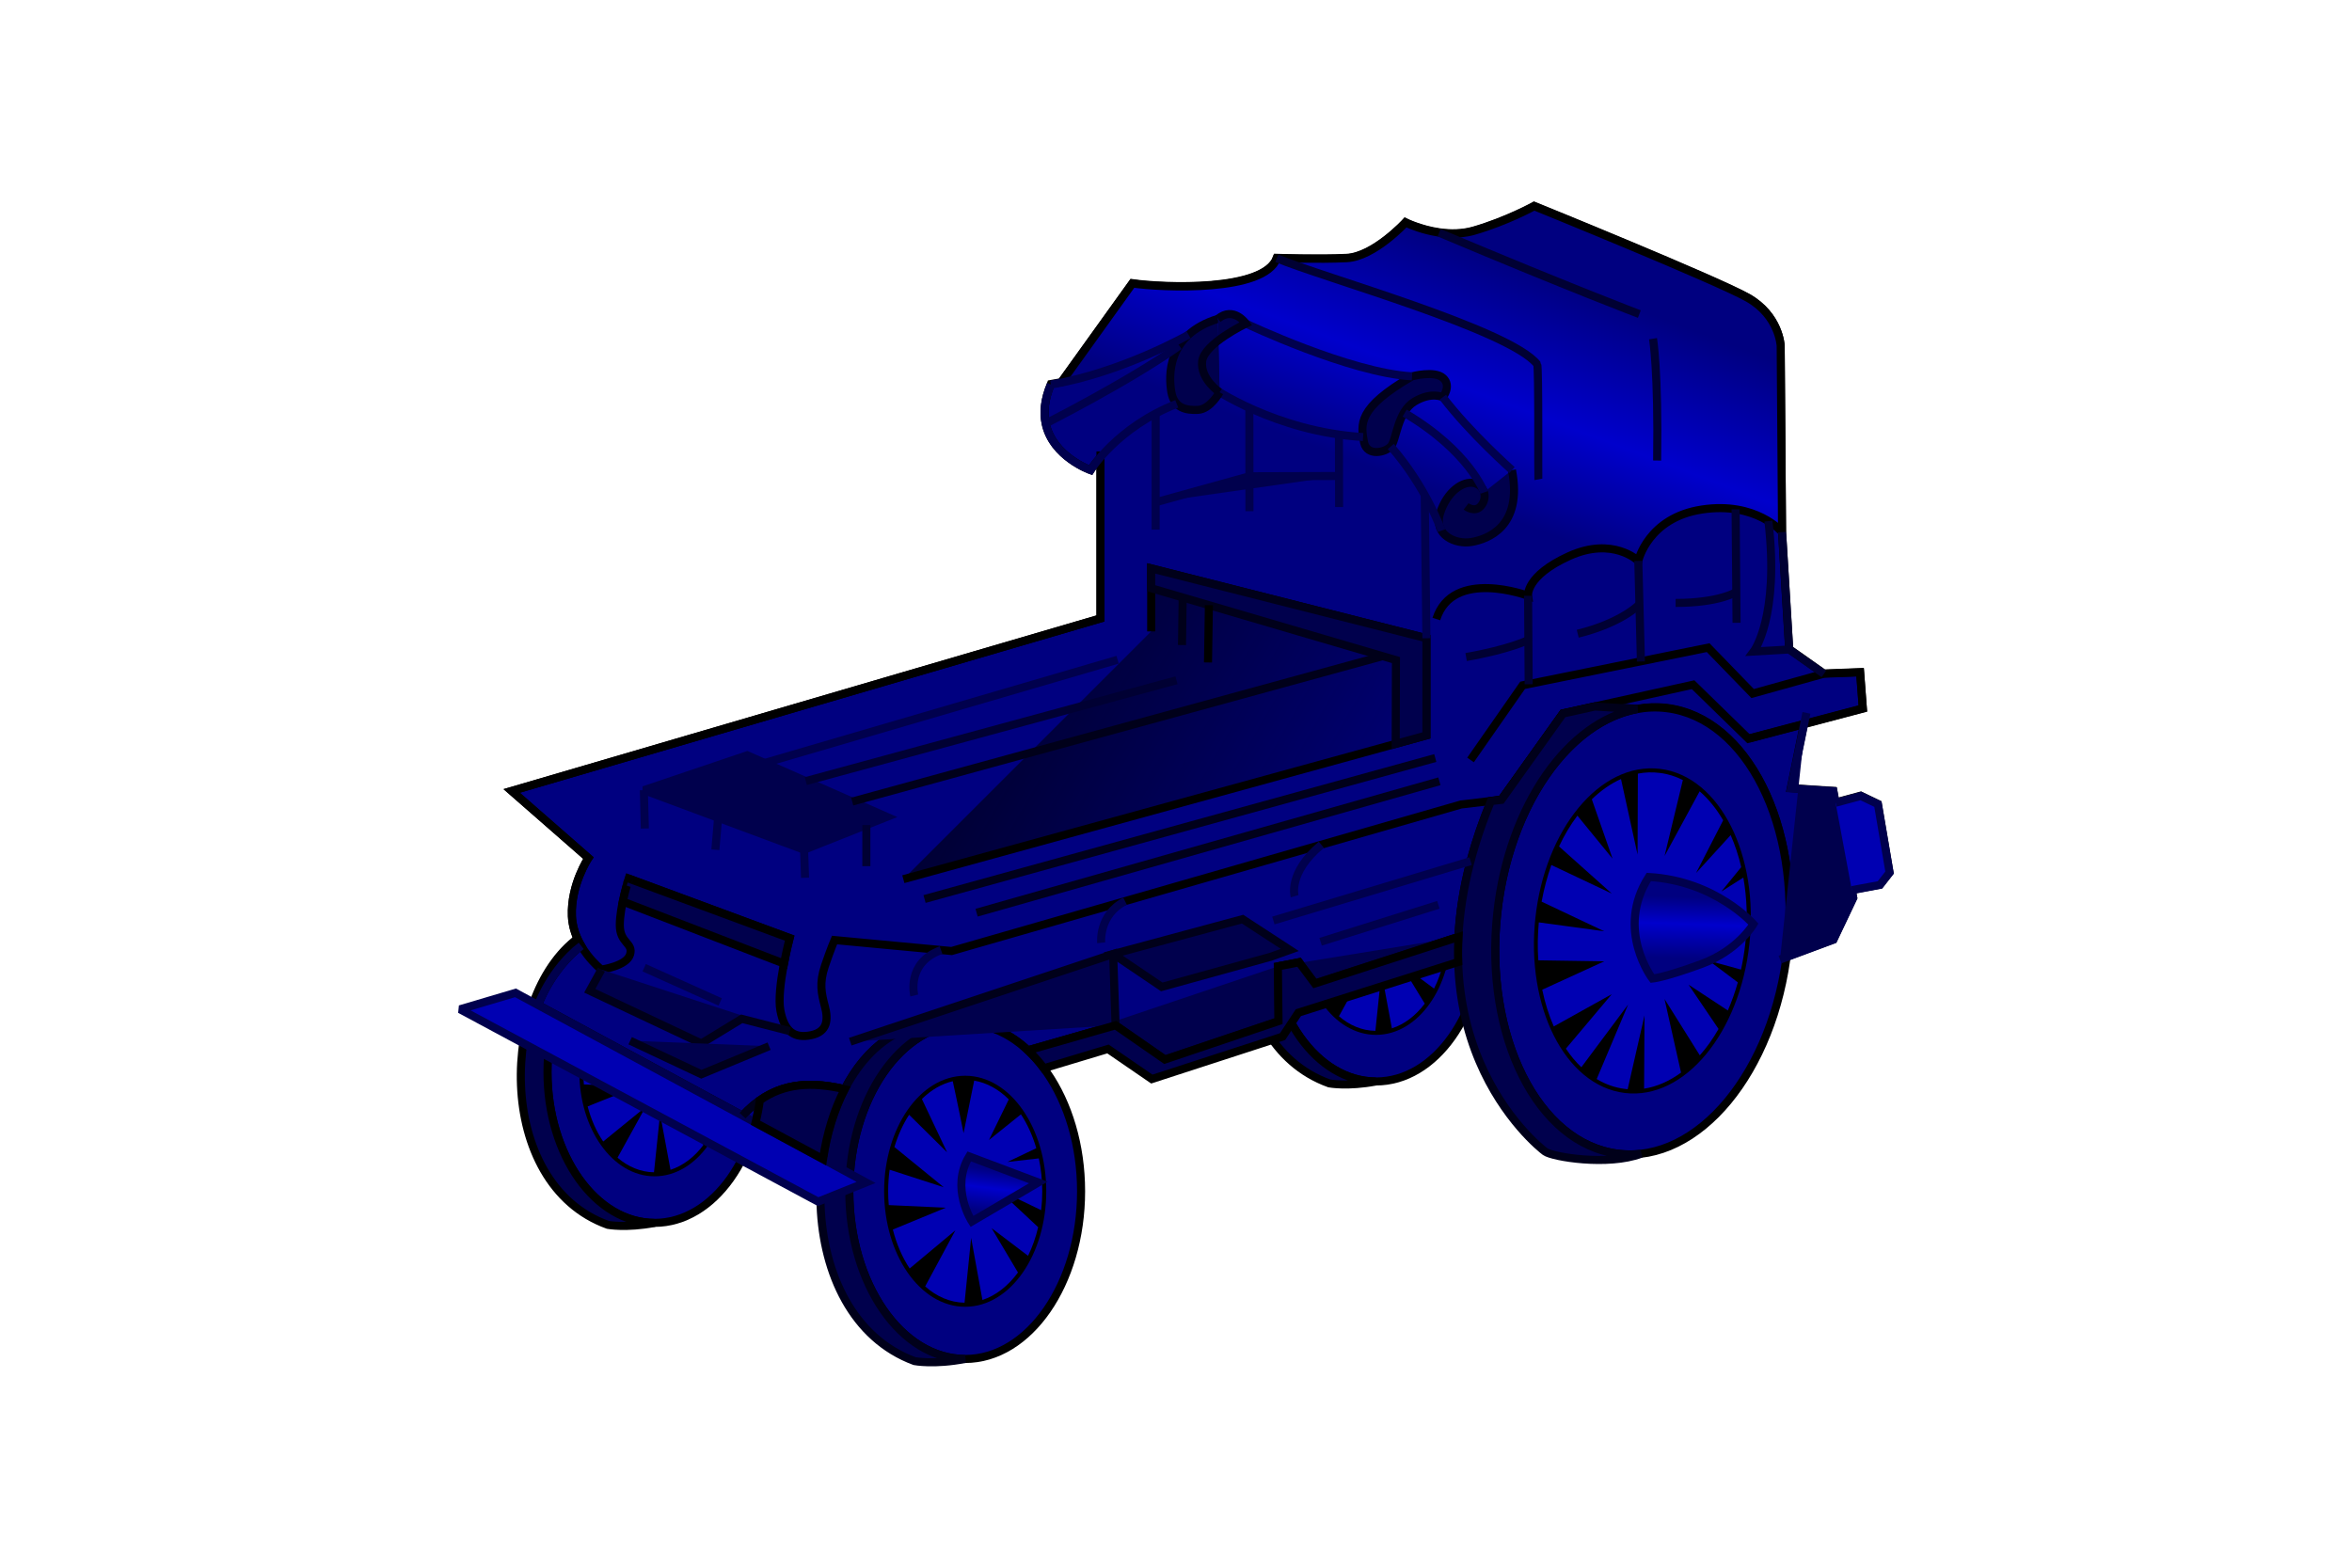
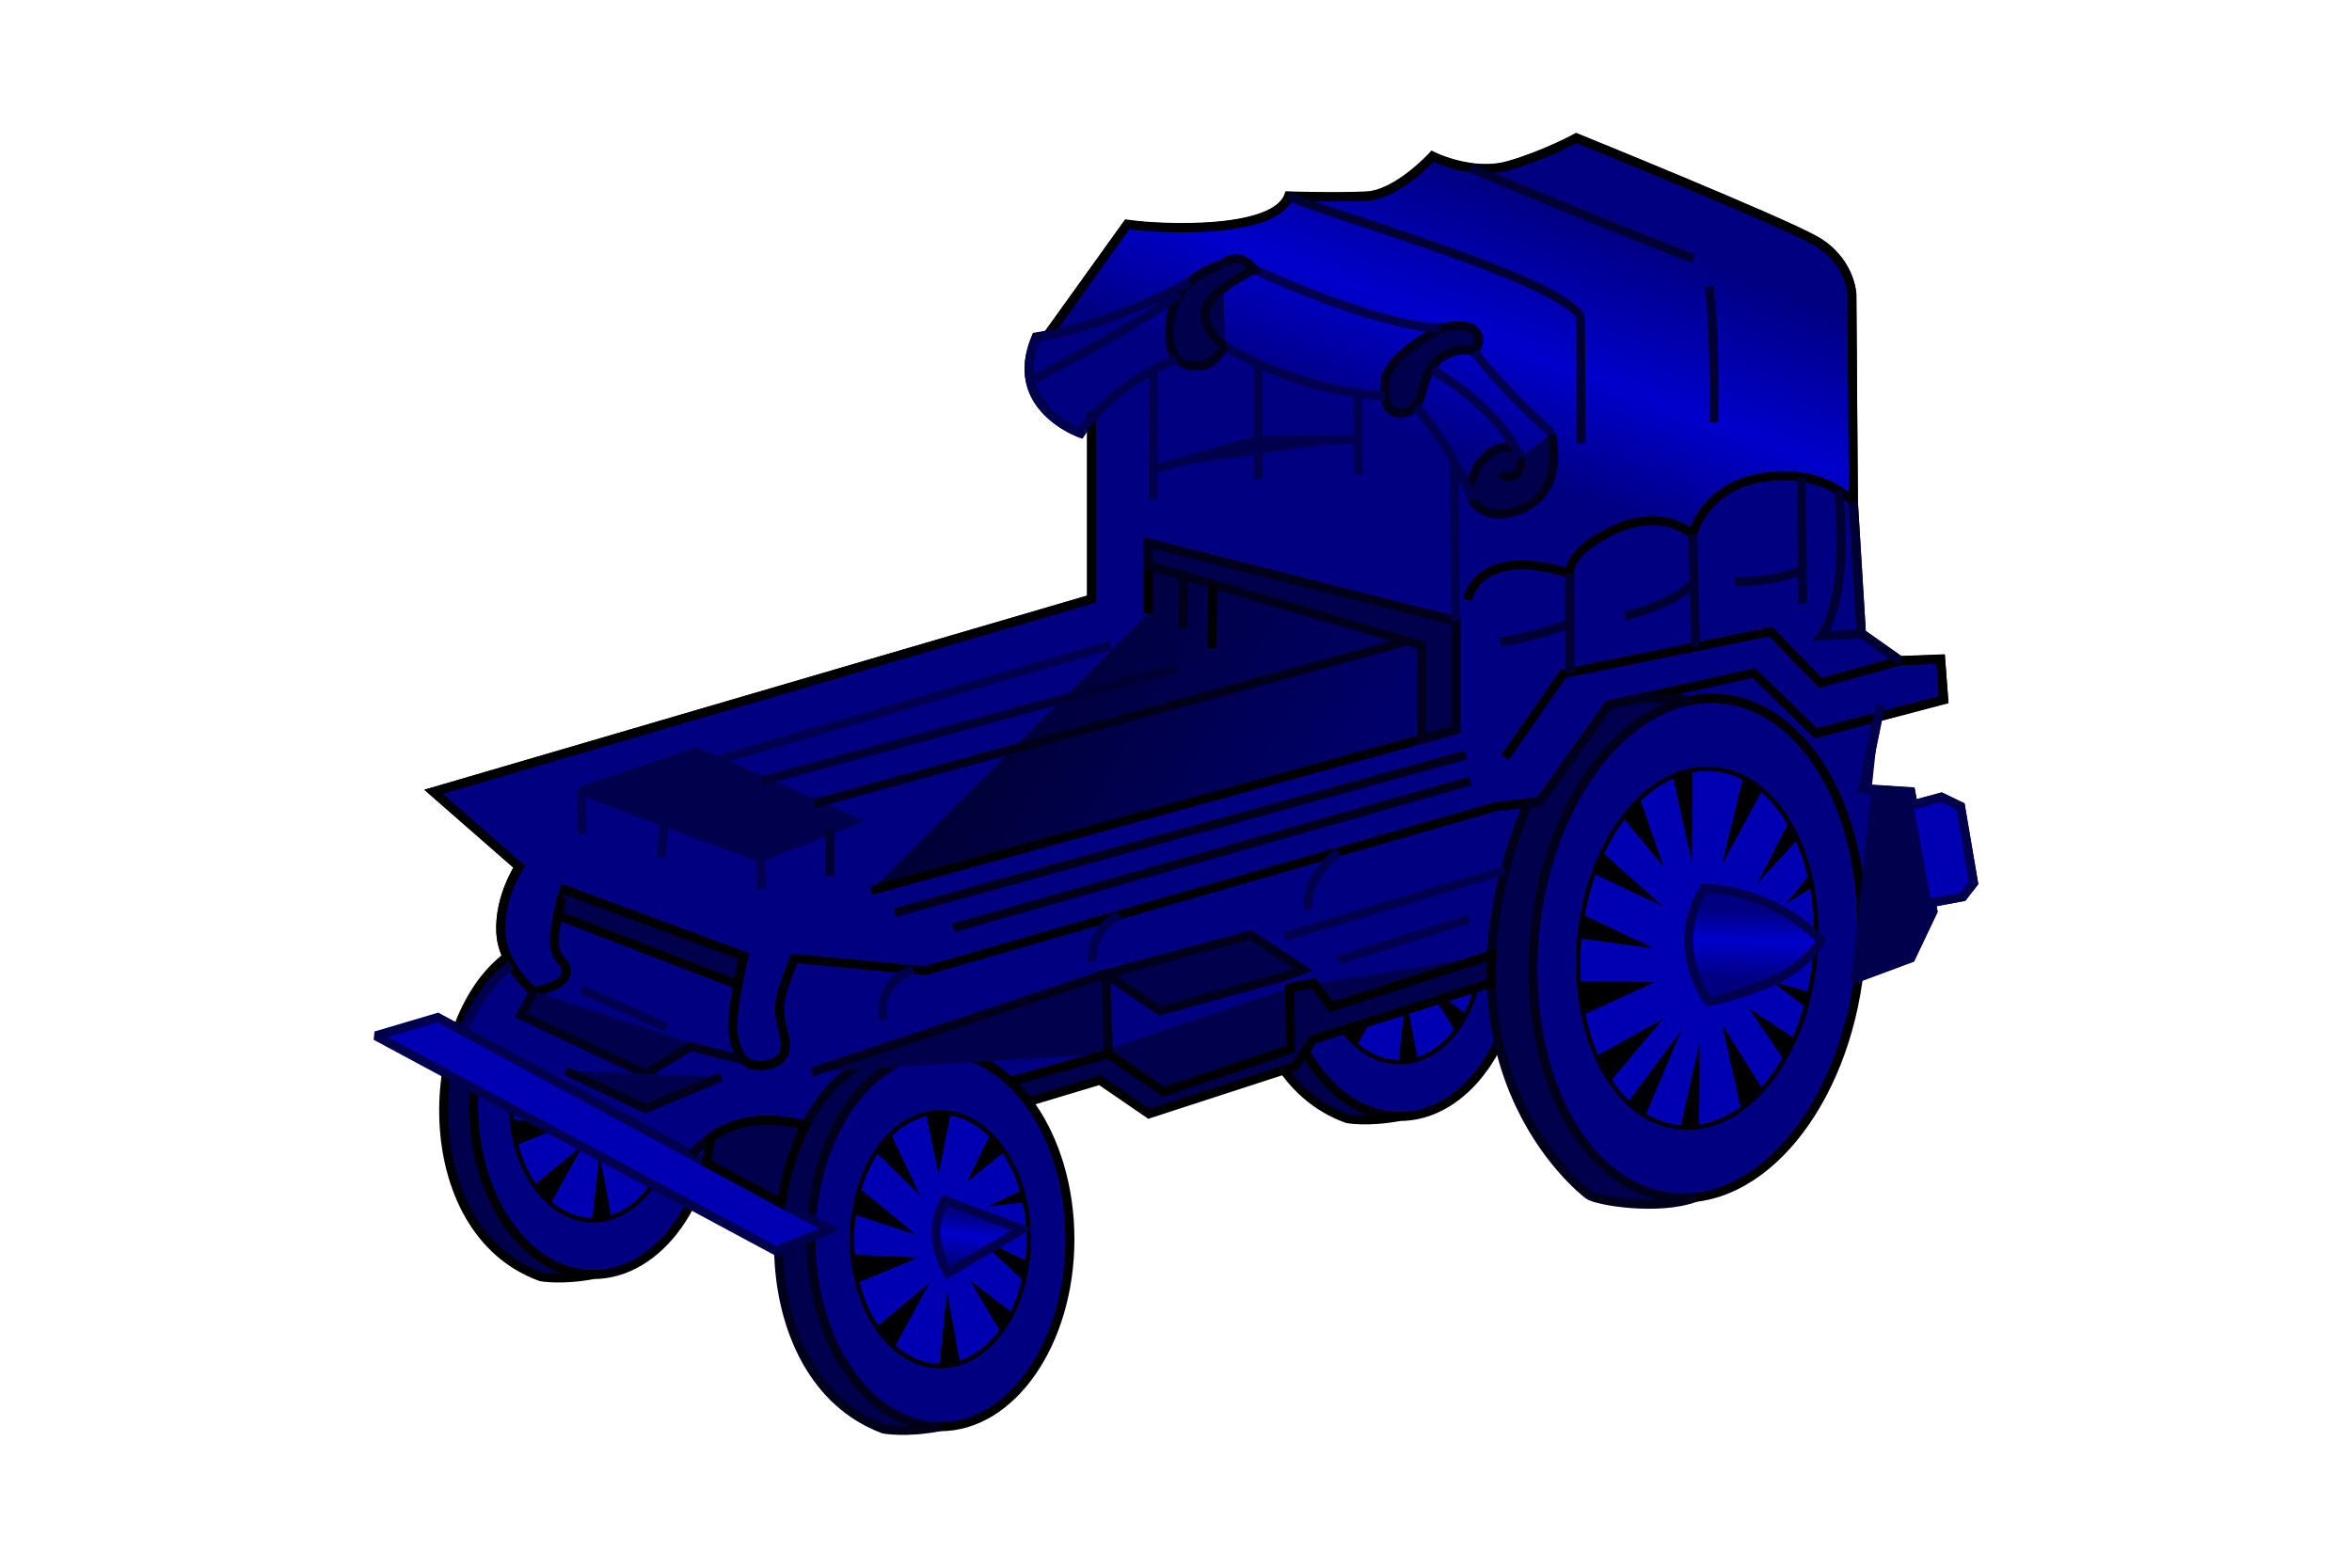
- <svg xmlns="http://www.w3.org/2000/svg" xmlns:xlink="http://www.w3.org/1999/xlink" width="768mm" height="512mm" viewBox="0 0 768 512" version="1.1" id="SVGRoot">
+ <svg xmlns="http://www.w3.org/2000/svg" xmlns:xlink="http://www.w3.org/1999/xlink" width="768" height="512" viewBox="0 0 203.2 135.467" version="1.1" id="SVGRoot">
  <defs id="defs10953">
    <linearGradient id="linearGradient5567">
      <stop style="stop-color:#00001a;stop-opacity:1;" offset="0" id="stop5563" />
      <stop style="stop-color:#00001a;stop-opacity:0;" offset="1" id="stop5565" />
    </linearGradient>
    <linearGradient id="linearGradient5527">
      <stop style="stop-color:#000080;stop-opacity:1;" offset="0.139" id="stop5523" />
      <stop style="stop-color:#0000cc;stop-opacity:1;" offset="0.575" id="stop5535" />
      <stop style="stop-color:#000080;stop-opacity:1;" offset="0.922" id="stop5525" />
    </linearGradient>
    <linearGradient xlink:href="#linearGradient5527" id="linearGradient5531" x1="387.943" y1="503.373" x2="388.106" y2="498.467" gradientUnits="userSpaceOnUse" />
    <linearGradient xlink:href="#linearGradient5527" id="linearGradient5545" x1="344.164" y1="518.819" x2="344.6" y2="515.45" gradientUnits="userSpaceOnUse" />
    <linearGradient xlink:href="#linearGradient5527" id="linearGradient5561" x1="380.085" y1="457.744" x2="373.36" y2="475.665" gradientUnits="userSpaceOnUse" />
    <linearGradient xlink:href="#linearGradient5567" id="linearGradient5569" x1="339.315" y1="478.622" x2="372.074" y2="497.536" gradientUnits="userSpaceOnUse" />
  </defs>
-   <g id="g1205" transform="matrix(5.264511,0,0,5.264511,-1491.705,-2333.321)">
+   <g id="g1205" transform="matrix(1.556881,0,0,1.556881,-453.1047,-698.01)">
    <g id="g1207">
      <path id="path1209" fill="#e7e7e7" stroke="#000000" stroke-width="0.5" stroke-miterlimit="2.613" d="m 368.699,510.308 c 3.658,0 6.646,-4.205 6.646,-9.358 0,-5.155 -2.981,-9.36 -6.646,-9.36 -3.659,0 -6.646,4.205 -6.646,9.36 10e-4,5.153 2.986,9.358 6.646,9.358 z" style="fill:#000080;fill-opacity:1" />
      <path id="path1211" stroke="#000000" stroke-width="0.5" stroke-miterlimit="2.613" d="m 368.7,507.167 c 2.434,0 4.417,-2.795 4.417,-6.222 0,-3.43 -1.983,-6.225 -4.417,-6.225 -2.435,0 -4.418,2.795 -4.418,6.225 0,3.427 1.986,6.222 4.418,6.222 z" />
      <path id="path1213" fill="#fbfaf5" stroke="#000000" stroke-width="0.5" stroke-miterlimit="2.613" d="m 362.056,500.946 c 0,-5.172 2.977,-9.36 6.646,-9.36 -2.389,-0.031 -3.496,0.206 -4.51,0.886 -5.123,3.431 -5.494,15.403 1.607,17.956 0,0 1.136,0.215 2.898,-0.119 -3.667,-0.001 -6.641,-4.193 -6.641,-9.363 z" style="fill:#00004d;fill-opacity:1" />
      <path id="path1215" fill="#bebebe" d="m 368.607,497.701 c 0,0 -0.343,-1.666 -0.619,-2.896 -0.646,0.146 -1.248,0.493 -1.771,0.992 l 1.447,2.975 -2.181,-2.095 c -0.352,0.521 -0.639,1.131 -0.843,1.801 l 2.824,2.243 -3.104,-0.979 c -0.054,0.39 -0.082,0.792 -0.082,1.204 0,0.262 0.014,0.52 0.033,0.771 l 3.271,0.146 -3.037,1.22 c 0.212,0.816 0.544,1.559 0.964,2.175 l 2.622,-2.134 -1.732,3.138 c 0.658,0.565 1.435,0.896 2.261,0.905 l 0.377,-3.622 0.646,3.468 c 0.777,-0.25 1.479,-0.789 2.039,-1.534 l -1.514,-2.478 2.09,1.545 c 0.245,-0.484 0.44,-1.022 0.58,-1.602 l -2.344,-2.131 2.515,1.181 c 0.042,-0.343 0.063,-0.69 0.063,-1.052 0,-0.641 -0.068,-1.259 -0.196,-1.84 l -1.802,0.199 1.652,-0.77 c -0.21,-0.705 -0.511,-1.346 -0.879,-1.892 l -1.836,1.437 1.139,-2.271 c -0.574,-0.56 -1.252,-0.929 -1.979,-1.048 z" style="fill:#0000b2;fill-opacity:1" />
    </g>
    <g id="g1217" style="display:inline">
      <path id="path1219" fill="#e7e7e7" stroke="#000000" stroke-width="0.5" stroke-miterlimit="2.613" d="m 323.952,519.08 c 3.66,0 6.646,-4.205 6.646,-9.358 0,-5.155 -2.983,-9.357 -6.646,-9.357 -3.657,0 -6.646,4.202 -6.646,9.357 0.002,5.152 2.988,9.358 6.646,9.358 z" style="fill:#000080;fill-opacity:1" />
      <path id="path1221" stroke="#000000" stroke-width="0.5" stroke-miterlimit="2.613" d="m 323.952,515.942 c 2.435,0 4.418,-2.795 4.418,-6.223 0,-3.429 -1.983,-6.224 -4.418,-6.224 -2.432,0 -4.416,2.795 -4.416,6.224 0,3.428 1.985,6.223 4.416,6.223 z" />
      <path id="path1223" fill="#fbfaf5" stroke="#000000" stroke-width="0.5" stroke-miterlimit="2.613" d="m 317.309,509.722 c 0,-5.17 2.976,-9.36 6.646,-9.36 -2.389,-0.031 -3.493,0.206 -4.508,0.886 -5.124,3.432 -5.494,15.403 1.608,17.956 0,0 1.136,0.214 2.897,-0.12 -3.668,-0.004 -6.643,-4.193 -6.643,-9.362 z" style="display:inline;fill:#00004d;fill-opacity:1" />
      <path id="path1225" fill="#bebebe" d="m 323.861,506.477 c 0,0 -0.342,-1.667 -0.619,-2.896 -0.646,0.146 -1.25,0.495 -1.771,0.994 l 1.448,2.973 -2.182,-2.095 c -0.351,0.521 -0.637,1.131 -0.842,1.8 l 2.824,2.243 -3.104,-0.979 c -0.055,0.392 -0.084,0.792 -0.084,1.204 0,0.262 0.013,0.521 0.035,0.771 l 3.271,0.146 -3.037,1.219 c 0.213,0.818 0.544,1.56 0.964,2.176 l 2.622,-2.134 -1.733,3.138 c 0.66,0.564 1.435,0.896 2.262,0.904 l 0.378,-3.62 0.646,3.467 c 0.776,-0.25 1.479,-0.79 2.039,-1.534 l -1.515,-2.477 2.09,1.544 c 0.245,-0.485 0.44,-1.022 0.581,-1.601 l -2.344,-2.132 2.515,1.181 c 0.041,-0.341 0.063,-0.69 0.063,-1.05 0,-0.643 -0.068,-1.262 -0.195,-1.843 l -1.801,0.2 1.652,-0.77 c -0.209,-0.705 -0.512,-1.347 -0.88,-1.892 l -1.834,1.437 1.138,-2.271 c -0.574,-0.56 -1.25,-0.929 -1.979,-1.048 z" style="display:inline;fill:#0000b2;fill-opacity:1" />
    </g>
    <path id="path1227" fill="#e7e7e7" stroke="#000000" stroke-width="0.5" stroke-miterlimit="2.613" d="m 348.208,469.49 c 0.438,2.065 2.785,2.892 2.785,2.892 0,0 0.199,-0.321 0.615,-0.805 v 10.007 l -36.521,10.701 4.757,4.162 c 0,0 -1.104,1.653 -1.021,3.607 0.029,0.698 0.271,1.323 0.574,1.838 -1.912,1.484 -2.674,3.675 -2.674,3.675 l 12.68,6.86 c 1.764,-1.915 3.761,-2.241 6.334,-1.642 0.664,-1.285 1.537,-2.361 2.6,-3.094 1.095,-0.753 2.293,-1.021 4.877,-0.98 1.438,0 2.773,0.609 3.896,1.661 l 5.432,-1.557 3.058,2.123 7.05,-2.379 -0.041,-3.396 1.313,-0.255 0.979,1.314 8.909,-2.886 c 0.07,-1.448 0.307,-3.019 0.751,-4.708 0.313,-1.184 0.729,-2.425 1.267,-3.727 l 0.646,-0.077 3.82,-5.353 1.979,-0.438 2.638,0.156 c 0.598,-0.105 1.203,-0.13 1.813,-0.056 4.974,0.607 8.328,7.29 7.498,14.922 -0.021,0.177 -0.04,0.351 -0.063,0.521 l 2.906,-1.081 1.229,-2.591 -0.089,-0.48 1.744,-0.324 0.596,-0.765 -0.723,-4.246 -1.063,-0.512 -1.563,0.425 -0.136,-0.723 -2.633,-0.17 0.813,-3.979 -3.442,0.906 3.547,-0.938 3.546,-0.935 -0.17,-2.251 -2.251,0.085 -2.146,-1.515 -0.444,-7.28 -0.085,-11.554 c 0,0 -0.085,-1.865 -2.038,-2.973 -1.952,-1.105 -13.249,-5.689 -13.249,-5.689 0,0 -1.698,0.938 -3.734,1.529 -0.736,0.213 -1.494,0.207 -2.162,0.11 -1.186,-0.171 -2.084,-0.621 -2.084,-0.621 0,0 -1.953,2.123 -3.651,2.208 -1.697,0.085 -4.331,0 -4.331,0 -0.771,2.118 -7.068,1.842 -8.961,1.571 l -4.411,6.143 c -0.213,0.043 -0.429,0.083 -0.646,0.118 -0.403,0.976 -0.462,1.776 -0.32,2.446 z" style="display:inline;fill:#000080;fill-opacity:1" />
    <path id="path1229" fill="none" stroke="#000000" stroke-width="0.5" stroke-miterlimit="2.613" d="m 351.609,471.224 v 10.359 l -36.521,10.701 4.757,4.161 c 0,0 -1.104,1.654 -1.02,3.608 0.084,1.951 1.826,3.313 1.826,3.313 0,0 1.568,-0.215 1.78,-0.937 0.216,-0.724 -0.637,-0.682 -0.637,-1.826 0,-1.146 0.552,-2.888 0.552,-2.888 l 9.979,3.692 c 0,0 -0.825,3.164 -0.57,4.501 0.255,1.338 0.893,1.739 1.911,1.527 1.021,-0.212 1.063,-0.978 0.849,-1.781 -0.212,-0.81 -0.359,-1.442 0,-2.508 0.361,-1.063 0.598,-1.611 0.598,-1.611 l 7.261,0.681 31.597,-9.09 2.508,-0.298 3.82,-5.353 8.067,-1.781 3.438,3.354 7.093,-1.869 -0.17,-2.251 -2.252,0.085 -4.415,1.23 -2.762,-2.848 -11.508,2.336 -3.229,4.631" style="display:inline" />
    <path id="path1231" fill="#e7e7e7" stroke="#000000" stroke-width="0.5" stroke-miterlimit="2.613" d="m 386.727,487.15 c 4.975,0.609 8.328,7.29 7.497,14.924 -0.83,7.631 -5.534,13.322 -10.508,12.715 -4.974,-0.606 -8.33,-7.289 -7.499,-14.921 0.831,-7.634 5.537,-13.327 10.51,-12.718 z" style="display:inline;fill:#000080;fill-opacity:1" />
    <path id="path1233" fill="#e7e7e7" stroke="#000000" stroke-width="0.5" stroke-miterlimit="2.613" d="m 343.217,527.524 c 3.959,0 7.188,-4.674 7.188,-10.402 0,-5.729 -3.229,-10.404 -7.188,-10.404 -3.959,0 -7.188,4.676 -7.188,10.404 0,5.729 3.228,10.402 7.188,10.402 z" style="display:inline;fill:#000080;fill-opacity:1" />
    <path id="path1235" stroke="#000000" stroke-width="0.5" stroke-miterlimit="2.613" d="m 343.217,524.036 c 2.632,0 4.778,-3.104 4.778,-6.916 0,-3.812 -2.146,-6.917 -4.778,-6.917 -2.632,0 -4.778,3.105 -4.778,6.917 0,3.811 2.146,6.916 4.778,6.916 z" style="display:inline" />
    <path id="path1237" stroke="#000000" stroke-width="0.5" stroke-miterlimit="2.613" d="m 386.289,491.164 c 3.527,0.434 5.911,5.172 5.319,10.588 -0.59,5.415 -3.93,9.455 -7.455,9.021 -3.527,-0.432 -5.911,-5.172 -5.321,-10.588 0.59,-5.414 3.929,-9.454 7.457,-9.021 z" style="display:inline" />
    <path id="path1239" fill="#fbfaf5" stroke="#000000" stroke-width="0.5" stroke-miterlimit="2.613" d="m 336.029,517.12 c 0,-5.746 3.22,-10.404 7.188,-10.404 -2.584,-0.035 -3.781,0.229 -4.877,0.982 -5.545,3.813 -5.942,17.122 1.737,19.959 0,0 1.229,0.236 3.14,-0.135 -3.97,0.002 -7.188,-4.656 -7.188,-10.402 z" style="display:inline;fill:#00004d;fill-opacity:1;stroke:#00001a;stroke-opacity:1" />
-     <polygon id="polygon1241" fill="#fbfaf5" stroke="#000000" stroke-width="0.5" stroke-miterlimit="2.613" points="311.886,505.83 334.095,517.764 337.068,516.573 315.325,504.811 " style="fill:#0000b2;fill-opacity:1;stroke:#00004d;stroke-opacity:1" />
+     <polygon id="polygon1241" fill="#fbfaf5" stroke="#000000" stroke-width="0.5" stroke-miterlimit="2.613" points="334.095,517.764 337.068,516.573 315.325,504.811 311.886,505.83 " style="fill:#0000b2;fill-opacity:1;stroke:#00004d;stroke-opacity:1" />
    <path id="path1243" fill="#fbfaf5" d="m 384.94,491.211 -0.019,5.021 -1.028,-4.687 c -0.64,0.286 -1.247,0.714 -1.81,1.258 l 1.287,3.683 -2.181,-2.669 c -0.425,0.563 -0.81,1.207 -1.14,1.91 l 3.273,2.925 -3.748,-1.773 c -0.256,0.717 -0.458,1.479 -0.604,2.274 l 3.883,1.837 -4.058,-0.552 c -0.073,0.807 -0.083,1.595 -0.031,2.354 l 4.089,0.063 -3.845,1.76 c 0.169,0.816 0.41,1.585 0.716,2.279 l 3.598,-2.001 -2.847,3.379 c 0.289,0.436 0.609,0.82 0.959,1.154 l 2.904,-3.896 -1.953,4.628 c 0.543,0.325 1.133,0.539 1.758,0.613 0.057,0.009 0.107,0.015 0.163,0.019 l 1.046,-4.58 -0.027,4.545 c 0.802,-0.123 1.573,-0.47 2.292,-0.996 l -1.024,-4.566 2.188,3.494 c 0.426,-0.479 0.814,-1.025 1.163,-1.636 l -1.862,-2.75 2.438,1.604 c 0.239,-0.551 0.447,-1.134 0.621,-1.744 l -1.783,-1.338 1.98,0.545 c 0.114,-0.521 0.204,-1.063 0.266,-1.617 0.155,-1.436 0.104,-2.818 -0.123,-4.093 l -1.36,0.864 1.229,-1.51 c -0.164,-0.709 -0.386,-1.376 -0.655,-1.987 l -2.146,2.353 1.681,-3.271 c -0.414,-0.712 -0.903,-1.318 -1.459,-1.799 l -2.175,4.009 1.135,-4.71 c -0.454,-0.229 -0.938,-0.381 -1.443,-0.441 -0.453,-0.059 -0.904,-0.041 -1.348,0.045 z" style="display:inline;fill:#0000b2;fill-opacity:1" />
    <path id="path1245" fill="#fbfaf5" stroke="#000000" stroke-width="0.5" stroke-miterlimit="2.613" d="m 385.617,497.622 c 4.148,0.236 6.491,2.923 6.491,2.923 0,0 -0.935,1.629 -3.218,2.473 -2.285,0.841 -3.048,0.909 -3.048,0.909 0,0 -2.319,-3.027 -0.225,-6.305 z" style="fill:url(#linearGradient5531);fill-opacity:1;stroke:#00004d;stroke-opacity:1" />
    <path id="path1247" fill="#959595" stroke="#000000" stroke-width="0.5" stroke-miterlimit="2.613" d="m 376.218,499.866 c 0.729,-6.693 4.438,-11.896 8.693,-12.662 l -2.639,-0.156 -1.979,0.438 -3.821,5.353 -0.646,0.077 c -5.929,14.373 2.896,21.401 3.362,21.743 0.47,0.34 3.896,0.904 5.947,0.136 -0.471,0.056 -0.946,0.056 -1.425,-0.005 -4.966,-0.61 -8.323,-7.293 -7.492,-14.924 z" style="fill:#00004d;fill-opacity:1;stroke:#00001a;stroke-opacity:1" />
    <path id="path1249" fill="#bebebe" d="m 343.116,513.514 c 0,0 -0.369,-1.854 -0.67,-3.222 -0.701,0.165 -1.354,0.552 -1.916,1.104 l 1.565,3.307 -2.356,-2.329 c -0.379,0.581 -0.688,1.259 -0.912,2.002 l 3.059,2.493 -3.357,-1.086 c -0.06,0.434 -0.09,0.88 -0.09,1.338 0,0.291 0.012,0.578 0.037,0.857 l 3.539,0.162 -3.285,1.354 c 0.229,0.91 0.588,1.729 1.043,2.416 l 2.838,-2.37 -1.877,3.483 c 0.713,0.632 1.549,0.997 2.443,1.01 l 0.409,-4.023 0.7,3.854 c 0.842,-0.278 1.6,-0.88 2.205,-1.705 l -1.637,-2.752 2.262,1.717 c 0.267,-0.541 0.479,-1.141 0.627,-1.776 l -2.535,-2.368 2.722,1.313 c 0.044,-0.379 0.067,-0.771 0.067,-1.167 0,-0.712 -0.074,-1.397 -0.213,-2.046 l -1.947,0.222 1.79,-0.854 c -0.229,-0.783 -0.554,-1.493 -0.952,-2.101 l -1.984,1.594 1.23,-2.521 c -0.624,-0.62 -1.354,-1.031 -2.146,-1.165 z" style="fill:#0000b2;fill-opacity:1" />
    <path id="path1251" fill="#e7e7e7" stroke="#000000" stroke-width="0.5" stroke-miterlimit="2.613" d="m 343.466,514.959 c -1.188,1.953 0.169,4.034 0.169,4.034 l 4.12,-2.42 z" style="fill:url(#linearGradient5545);fill-opacity:1;stroke:#00004d;stroke-opacity:1" />
-     <polygon id="polygon1253" fill="none" stroke="#000000" stroke-width="0.5" stroke-miterlimit="2.613" points="337.086,494.399 338.362,493.894 329.698,490.071 323.286,492.237 333.224,495.933 " style="fill:#00004d;fill-opacity:1;stroke:#00004d;stroke-opacity:1" />
+     <polygon id="polygon1253" fill="none" stroke="#000000" stroke-width="0.5" stroke-miterlimit="2.613" points="329.698,490.071 323.286,492.237 333.224,495.933 337.086,494.399 338.362,493.894 " style="fill:#00004d;fill-opacity:1;stroke:#00004d;stroke-opacity:1" />
    <line id="line1255" fill="none" stroke="#000000" stroke-width="0.5" stroke-miterlimit="2.613" x1="337.087" y1="496.951" x2="337.086" y2="494.399" style="stroke:#000033;stroke-opacity:1" />
    <polyline id="polyline1257" fill="none" stroke="#000000" stroke-width="0.5" stroke-miterlimit="2.613" points="339.381,497.759    371.824,488.839 371.824,482.811 354.753,478.479 354.753,482.387  " style="display:inline;fill:url(#linearGradient5569);fill-opacity:1" />
    <line id="line1259" fill="none" stroke="#000000" stroke-width="0.5" stroke-miterlimit="2.613" x1="356.706" y1="480.349" x2="356.664" y2="483.235" style="stroke:#00001a;stroke-opacity:1" />
    <line id="line1261" fill="none" stroke="#000000" stroke-width="0.5" stroke-miterlimit="2.613" x1="340.696" y1="498.989" x2="372.375" y2="490.242" style="fill:none;fill-opacity:1;stroke:#00001a;stroke-opacity:1" />
    <line id="line1263" fill="none" stroke="#000000" stroke-width="0.5" stroke-miterlimit="2.613" x1="343.924" y1="499.838" x2="372.63" y2="491.686" style="fill:none;fill-opacity:1;stroke:#00001a;stroke-opacity:1" />
    <polyline id="polyline1265" fill="none" stroke="#000000" stroke-width="0.5" stroke-miterlimit="2.613" points="320.652,503.369    319.93,504.682 326.852,507.95 329.357,506.421 332.335,507.186  " style="fill:#00004d;fill-opacity:1;stroke:#00001a;stroke-opacity:1" />
    <polyline id="polyline1267" fill="none" stroke="#000000" stroke-width="0.5" stroke-miterlimit="2.613" points="322.437,507.78    326.852,509.861 331.055,508.12  " style="fill:#00004d;fill-opacity:1;stroke:#00001a;stroke-opacity:1" />
    <path id="path1269" fill="none" stroke="#000000" stroke-width="0.5" stroke-miterlimit="2.613" d="m 329.407,512.431 c 1.763,-1.915 3.76,-2.241 6.334,-1.642" style="display:inline;stroke:#00001a;stroke-opacity:1" />
    <path id="path1271" fill="none" stroke="#000000" stroke-width="0.5" stroke-miterlimit="2.613" d="m 341.72,502.16 c -2.171,0.776 -1.662,2.815 -1.662,2.815" style="stroke:#00004d;stroke-opacity:1" />
    <path id="path1273" fill="none" stroke="#000000" stroke-width="0.5" stroke-miterlimit="2.613" d="m 353.134,499.126 c -1.652,0.839 -1.482,2.58 -1.482,2.58" style="stroke:#00004d;stroke-opacity:1" />
    <path id="path1275" fill="none" stroke="#000000" stroke-width="0.5" stroke-miterlimit="2.613" d="m 365.309,495.625 c -2.086,1.729 -1.659,3.192 -1.659,3.192" style="stroke:#00004d;stroke-opacity:1" />
    <line id="line1277" fill="none" stroke="#000000" stroke-width="0.5" stroke-miterlimit="2.613" x1="323.286" y1="492.237" x2="323.348" y2="494.615" style="stroke:#00004d;stroke-opacity:1" />
    <line id="line1279" fill="none" stroke="#000000" stroke-width="0.5" stroke-miterlimit="2.613" x1="327.892" y1="493.949" x2="327.722" y2="495.933" style="stroke:#00004d;stroke-opacity:1" />
    <line id="line1281" fill="none" stroke="#000000" stroke-width="0.5" stroke-miterlimit="2.613" x1="333.224" y1="495.933" x2="333.284" y2="497.672" style="stroke:#00004d;stroke-opacity:1" />
-     <polygon id="polygon1283" fill="#414141" stroke="#000000" stroke-width="0.5" stroke-miterlimit="2.613" points="369.919,489.364 371.824,488.839 371.824,482.811 354.753,478.479 354.753,479.708 369.935,484.167 " style="display:inline;fill:#00004d;fill-opacity:1;stroke:#00001a;stroke-opacity:1" />
+     <polygon id="polygon1283" fill="#414141" stroke="#000000" stroke-width="0.5" stroke-miterlimit="2.613" points="369.935,484.167 369.919,489.364 371.824,488.839 371.824,482.811 354.753,478.479 354.753,479.708 " style="display:inline;fill:#00004d;fill-opacity:1;stroke:#00001a;stroke-opacity:1" />
    <path id="path1285" fill="none" stroke="#000000" stroke-width="0.5" stroke-miterlimit="2.613" d="m 372.44,481.62 c 1.021,-3.187 5.689,-1.442 5.689,-1.442 0,0 -0.171,-1.229 2.548,-2.464 2.719,-1.23 4.288,0.299 4.288,0.299 0,0 0.596,-2.678 3.948,-3.187 3.354,-0.512 4.97,1.398 4.97,1.398 l -0.085,-11.55 c 0,0 -0.085,-1.868 -2.038,-2.976 -1.952,-1.104 -13.249,-5.688 -13.249,-5.688 0,0 -1.698,0.936 -3.736,1.527 -2.036,0.596 -4.244,-0.512 -4.244,-0.512 0,0 -1.953,2.123 -3.651,2.209 -1.698,0.084 -4.331,0 -4.331,0 -0.771,2.117 -7.068,1.842 -8.961,1.57 l -4.411,6.145" style="display:inline;fill:url(#linearGradient5561);fill-opacity:1" />
    <path id="path1287" fill="none" stroke="#000000" stroke-width="0.5" stroke-miterlimit="2.613" d="m 378.768,472.956 c -0.023,-0.127 0.032,-7.011 -0.075,-7.146 -1.721,-2.157 -13.313,-5.377 -16.146,-6.569" style="display:inline;stroke:#000033;stroke-opacity:1" />
    <path id="path1289" fill="none" stroke="#000000" stroke-width="0.5" stroke-miterlimit="2.613" d="m 372.613,457.654 c 8.256,3.476 12.418,5.047 12.418,5.047" style="stroke:#000033;stroke-opacity:1" />
    <path id="path1291" fill="none" stroke="#000000" stroke-width="0.5" stroke-miterlimit="2.613" d="m 386.135,471.788 c 0.085,-5.521 -0.255,-7.56 -0.255,-7.56" style="stroke:#000033;stroke-opacity:1" />
    <line id="line1293" fill="none" stroke="#000000" stroke-width="0.5" stroke-miterlimit="2.613" x1="384.967" y1="478.012" x2="385.129" y2="484.254" style="stroke:#000033;stroke-opacity:1" />
    <line id="line1295" fill="none" stroke="#000000" stroke-width="0.5" stroke-miterlimit="2.613" x1="391.001" y1="474.813" x2="391.061" y2="481.853" style="stroke:#000033;stroke-opacity:1" />
    <line id="line1297" fill="none" stroke="#000000" stroke-width="0.5" stroke-miterlimit="2.613" x1="378.131" y1="480.177" x2="378.167" y2="485.667" style="stroke:#000033;stroke-opacity:1" />
    <path id="path1299" fill="none" stroke="#000000" stroke-width="0.5" stroke-miterlimit="2.613" d="m 374.287,483.977 c 2.677,-0.468 3.859,-1.057 3.859,-1.057" style="stroke:#000033;stroke-opacity:1" />
    <path id="path1301" fill="none" stroke="#000000" stroke-width="0.5" stroke-miterlimit="2.613" d="m 381.209,482.532 c 2.761,-0.682 3.827,-1.825 3.827,-1.825" style="stroke:#000033;stroke-opacity:1" />
    <path id="path1303" fill="none" stroke="#000000" stroke-width="0.5" stroke-miterlimit="2.613" d="m 387.281,480.621 c 2.718,0 3.765,-0.681 3.765,-0.681" style="stroke:#000033;stroke-opacity:1" />
    <polyline id="polyline1305" fill="none" stroke="#000000" stroke-width="0.5" stroke-miterlimit="2.613" points="396.478,485.021    394.33,483.51 393.885,476.227  " style="stroke:#000033;stroke-opacity:1" />
    <path id="path1307" fill="none" stroke="#000000" stroke-width="0.5" stroke-miterlimit="2.613" d="m 393.037,475.545 c 0.696,5.969 -0.915,8.092 -0.915,8.092 l 2.208,-0.128" style="stroke:#000033;stroke-opacity:1" />
    <polyline id="polyline1309" fill="none" stroke="#000000" stroke-width="0.5" stroke-miterlimit="2.613" points="362.609,503.169    362.652,506.566 355.602,508.945 352.545,506.822 347.116,508.376  " style="display:inline;fill:#00004d;fill-opacity:1;stroke:#00001a;stroke-opacity:1" />
    <polyline id="polyline1311" fill="none" stroke="#000000" stroke-width="0.5" stroke-miterlimit="2.613" points="373.813,501.347    364.902,504.231 363.926,502.914 362.609,503.169  " style="fill:#00004d;fill-opacity:1;stroke:#00001a;stroke-opacity:1" />
    <line id="line1313" fill="none" stroke="#000000" stroke-width="0.5" stroke-miterlimit="2.613" x1="336.21" y1="492.944" x2="369.103" y2="483.924" style="fill:none;fill-opacity:1;stroke:#00001a;stroke-opacity:1" />
    <line id="line1315" fill="none" stroke="#000000" stroke-width="0.5" stroke-miterlimit="2.613" x1="333.331" y1="491.674" x2="356.323" y2="485.418" style="fill:none;fill-opacity:1;stroke:#000033;stroke-opacity:1" />
    <line id="line1317" fill="none" stroke="#000000" stroke-width="0.5" stroke-miterlimit="2.613" x1="358.333" y1="480.762" x2="358.277" y2="484.314" />
    <line id="line1319" fill="none" stroke="#000000" stroke-width="0.5" stroke-miterlimit="2.613" x1="330.782" y1="490.549" x2="352.671" y2="484.145" style="fill:none;fill-opacity:1;stroke:#00004d;stroke-opacity:1" />
    <path id="path1321" fill="none" stroke="#000000" stroke-width="0.5" stroke-miterlimit="2.613" d="m 370.932,466.564 c -3.396,1.967 -3.187,2.969 -2.973,4.119 0.212,0.851 1.295,0.613 1.655,0.231 0.357,-0.382 0.401,-2.146 1.465,-2.779 1.063,-0.64 1.764,-0.276 1.764,-0.276 0,0 0.553,-0.699 0.021,-1.188 -0.532,-0.489 -1.932,-0.107 -1.932,-0.107 z" style="fill:#00004d;fill-opacity:1;stroke:#00001a;stroke-opacity:1" />
    <path id="path1323" fill="none" stroke="#000000" stroke-width="0.5" stroke-miterlimit="2.613" d="m 377.131,472.381 c 0.681,3.524 -1.527,4.289 -2.505,4.459 -0.979,0.172 -2.38,-0.425 -1.954,-1.782 0.425,-1.356 1.443,-2.038 2.124,-1.868 0.681,0.17 0.808,0.937 0.425,1.399 -0.383,0.47 -0.936,0.045 -0.936,0.045" style="display:inline;fill:#00004d;fill-opacity:1;stroke:#00001a;stroke-opacity:1" />
    <path id="path1325" fill="none" stroke="#000000" stroke-width="0.5" stroke-miterlimit="2.613" d="m 372.843,467.859 c 1.697,2.229 4.288,4.521 4.288,4.521" style="fill:#0000b2;fill-opacity:1;stroke:#00004d;stroke-opacity:1" />
    <path id="path1327" fill="none" stroke="#000000" stroke-width="0.5" stroke-miterlimit="2.613" d="m 369.615,470.916 c 2.208,2.524 3.143,5.22 3.143,5.22" style="display:inline;stroke:#00004d;stroke-opacity:1" />
    <path id="path1329" fill="none" stroke="#000000" stroke-width="0.5" stroke-miterlimit="2.613" d="m 370.476,468.843 c 4.021,2.37 4.93,4.922 4.93,4.922" style="display:inline;stroke:#00004d;stroke-opacity:1" />
    <path id="path1331" fill="none" stroke="#000000" stroke-width="0.5" stroke-miterlimit="2.613" d="m 370.932,466.564 c -3.844,-0.213 -10.299,-3.271 -10.299,-3.271" style="stroke:#00004d;stroke-opacity:1" />
    <path id="path1333" fill="none" stroke="#000000" stroke-width="0.5" stroke-miterlimit="2.613" d="m 367.896,470.33 c -5.438,-0.327 -9.387,-3.087 -9.387,-3.087" style="stroke:#00004d;stroke-opacity:1" />
    <path id="path1335" fill="none" stroke="#000000" stroke-width="0.5" stroke-miterlimit="2.613" d="m 358.893,462.996 c -3.187,0.979 -3.059,3.566 -2.889,4.544 0.17,0.979 0.894,1.146 1.655,1.104 0.764,-0.042 1.336,-1.093 1.336,-1.093" style="fill:#00004d;fill-opacity:1;stroke:#00001a;stroke-opacity:1" />
    <path id="path1337" fill="none" stroke="#000000" stroke-width="0.5" stroke-miterlimit="2.613" d="m 358.995,467.553 c 0,0 -1.207,-0.818 -1.08,-1.925 0.128,-1.104 2.718,-2.335 2.718,-2.335 0,0 -0.765,-1.104 -1.74,-0.299" style="fill:#00004d;fill-opacity:1;stroke:#00001a;stroke-opacity:1" />
    <path id="path1339" fill="none" stroke="#000000" stroke-width="0.5" stroke-miterlimit="2.613" d="m 348.53,467.073 c 4.375,-0.724 8.541,-3.091 8.541,-3.091" style="fill:none;fill-opacity:1;stroke:#00004d;stroke-opacity:1" />
    <path id="path1341" fill="none" stroke="#000000" stroke-width="0.5" stroke-miterlimit="2.613" d="m 356.34,468.271 c -3.688,1.438 -5.347,4.109 -5.347,4.109 0,0 -2.351,-0.822 -2.785,-2.892 -0.143,-0.672 -0.083,-1.473 0.322,-2.417" style="display:inline;stroke:#00004d;stroke-opacity:1" />
    <path id="path1343" fill="none" stroke="#000000" stroke-width="0.5" stroke-miterlimit="2.613" d="m 356.495,464.665 c -3.081,2.193 -8.286,4.824 -8.286,4.824" style="stroke:#00004d;stroke-opacity:1" />
    <polyline id="polyline1345" fill="none" stroke="#000000" stroke-width="0.5" stroke-miterlimit="2.613" points="336.088,507.839    352.396,502.403 352.545,506.822  " style="fill:#00004d;fill-opacity:1;stroke:#00001a;stroke-opacity:1" />
-     <polygon id="polygon1347" fill="none" stroke="#000000" stroke-width="0.5" stroke-miterlimit="2.613" points="352.396,502.403 360.421,500.238 363.352,502.149 362.161,502.574 355.409,504.442 " style="fill:#00004d;fill-opacity:1;stroke:#00001a;stroke-opacity:1" />
+     <polygon id="polygon1347" fill="none" stroke="#000000" stroke-width="0.5" stroke-miterlimit="2.613" points="363.352,502.149 362.161,502.574 355.409,504.442 352.396,502.403 360.421,500.238 " style="fill:#00004d;fill-opacity:1;stroke:#00001a;stroke-opacity:1" />
    <line id="line1349" fill="none" stroke="#000000" stroke-width="0.5" stroke-miterlimit="2.613" x1="365.262" y1="501.641" x2="372.566" y2="499.348" style="fill:none;fill-opacity:1;stroke:#00004d;stroke-opacity:1" />
    <line id="line1351" fill="none" stroke="#000000" stroke-width="0.5" stroke-miterlimit="2.613" x1="362.331" y1="500.323" x2="374.564" y2="496.639" style="fill:none;fill-opacity:1;stroke:#00004d;stroke-opacity:1" />
    <line id="line1353" fill="none" stroke="#000000" stroke-width="0.5" stroke-miterlimit="2.613" x1="323.307" y1="503.252" x2="328.021" y2="505.375" style="fill:none;fill-opacity:1;stroke:#00004d;stroke-opacity:1" />
    <line id="line1355" fill="none" stroke="#000000" stroke-width="0.5" stroke-miterlimit="2.613" x1="355.032" y1="468.868" x2="355.029" y2="476.075" style="stroke:#00004d;stroke-opacity:1" />
    <line id="line1357" fill="none" stroke="#000000" stroke-width="0.5" stroke-miterlimit="2.613" x1="360.842" y1="468.52" x2="360.848" y2="474.93" style="stroke:#00004d;stroke-opacity:1" />
    <line id="line1359" fill="none" stroke="#000000" stroke-width="0.5" stroke-miterlimit="2.613" x1="366.398" y1="470.178" x2="366.409" y2="474.674" style="stroke:#00004d;stroke-opacity:1" />
    <polyline id="polyline1361" fill="none" stroke="#000000" stroke-width="0.5" stroke-miterlimit="2.613" points="355.03,474.376    360.846,472.764 366.404,472.747  " style="fill:#00004d;fill-opacity:1;stroke:#00004d;stroke-opacity:1" />
    <line id="line1363" fill="none" stroke="#000000" stroke-width="0.5" stroke-miterlimit="2.613" x1="371.719" y1="473.922" x2="371.824" y2="482.811" style="stroke:#00004d;stroke-opacity:1" />
    <polyline id="polyline1365" fill="none" stroke="#000000" stroke-width="0.5" stroke-miterlimit="2.613" points="395.395,487.442    394.437,492.126 397.069,492.296 397.203,493.018 398.301,498.921 397.069,501.514 393.757,502.744  " style="fill:#00004d;fill-opacity:1;stroke:#00004d;stroke-opacity:1" />
    <polyline id="polyline1367" fill="none" stroke="#000000" stroke-width="0.5" stroke-miterlimit="2.613" points="398.212,498.439    399.956,498.115 400.552,497.352 399.83,493.104 398.768,492.596 397.203,493.018  " style="fill:#0000b2;fill-opacity:1;stroke:#00004d;stroke-opacity:1" />
    <path id="path1369" fill="none" stroke="#000000" stroke-width="0.5" stroke-miterlimit="2.613" d="m 319.4,501.895 c -1.912,1.484 -2.673,3.675 -2.673,3.675" style="display:inline;stroke:#00004d;stroke-opacity:1" />
    <path id="path1371" fill="#414141" stroke="#000000" stroke-width="0.5" stroke-miterlimit="2.613" d="m 362.652,506.566 -7.049,2.381 -3.059,-2.123 -5.43,1.555 c 0.352,0.328 0.682,0.7 0.983,1.109 l 3.976,-1.196 2.72,1.868 8.11,-2.635 0.978,-1.484 9.916,-3.143 c -0.019,-0.501 -0.013,-1.021 0.017,-1.553 l -8.91,2.886 -0.979,-1.314 -1.314,0.255 z" style="fill:#00004d;fill-opacity:1" />
    <path id="path1373" fill="#828282" stroke="#000000" stroke-width="0.5" stroke-miterlimit="2.613" d="m 334.398,515.129 c 0.228,-1.563 0.68,-3.055 1.344,-4.34 -2.065,-0.48 -3.762,-0.367 -5.262,0.688 -0.063,0.479 -0.154,0.938 -0.269,1.391 z" style="fill:#00004d;fill-opacity:1" />
    <path id="path1375" fill="#414141" stroke="#000000" stroke-width="0.5" stroke-miterlimit="2.613" d="m 321.982,499.147 9.998,3.85 c 0.168,-0.88 0.35,-1.58 0.35,-1.58 l -9.979,-3.692 c 10e-4,-0.003 -0.208,0.65 -0.369,1.422 z" style="fill:#00004d;fill-opacity:1" />
  </g>
</svg>
